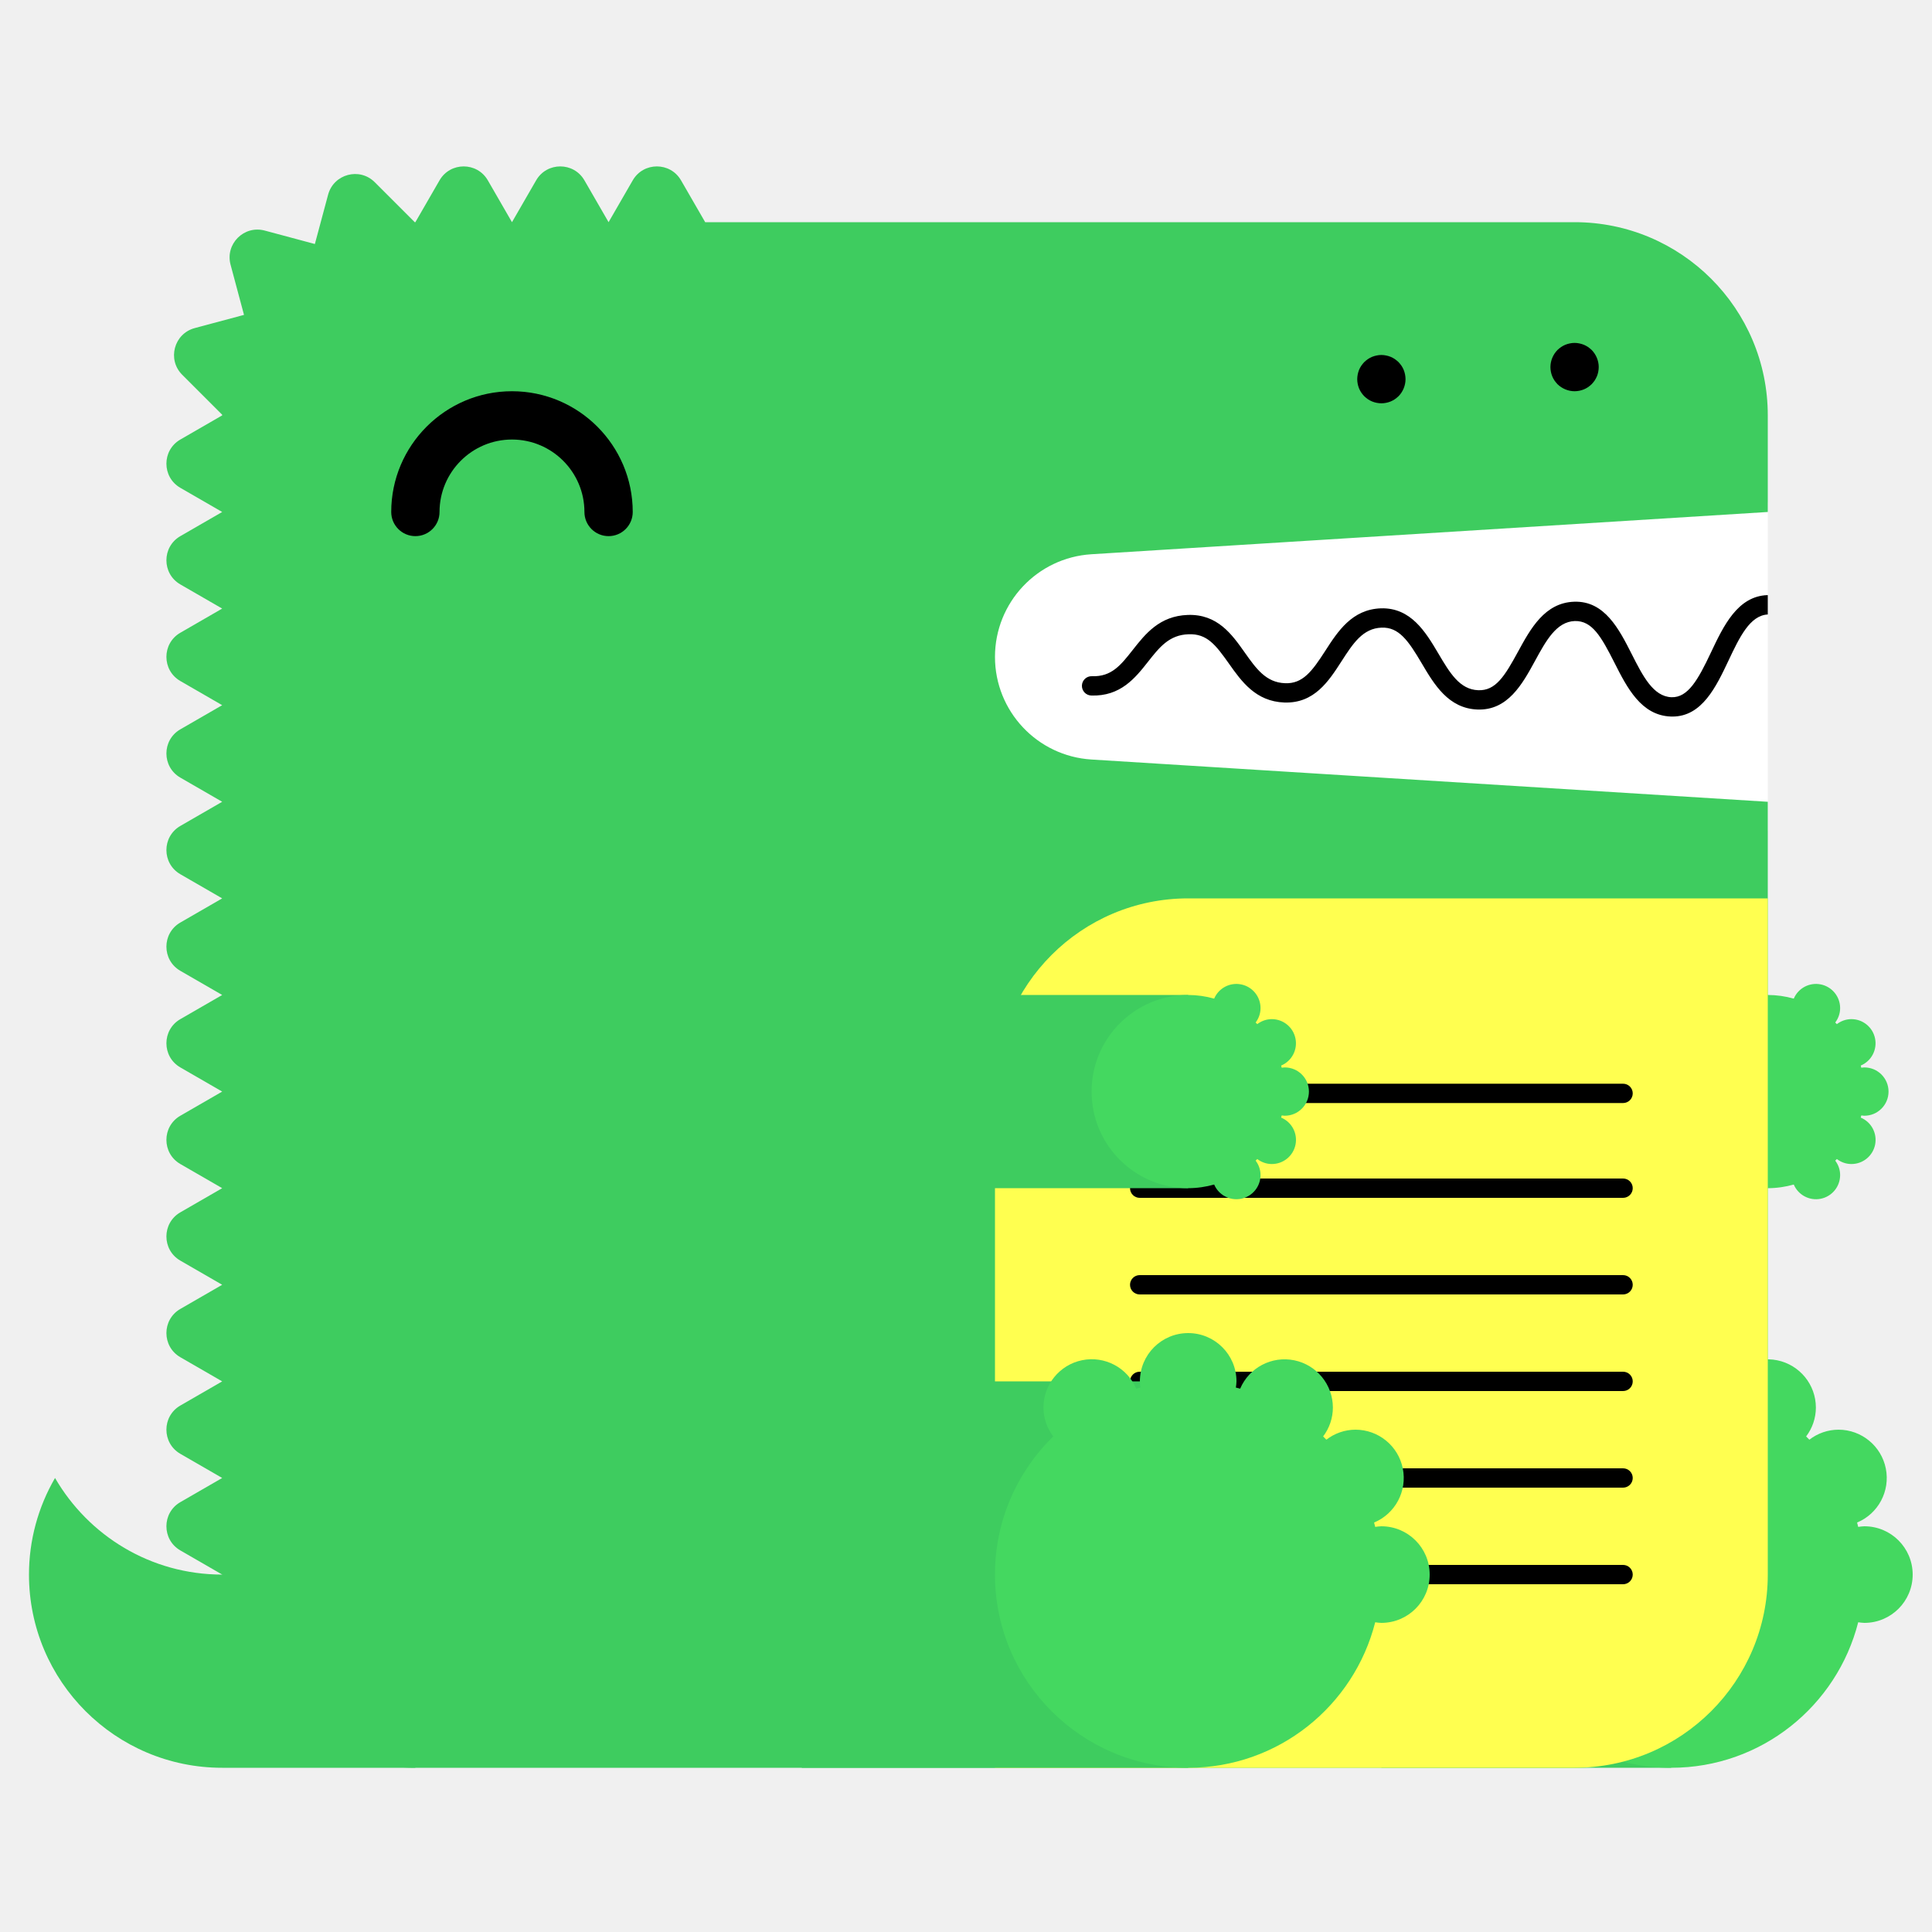
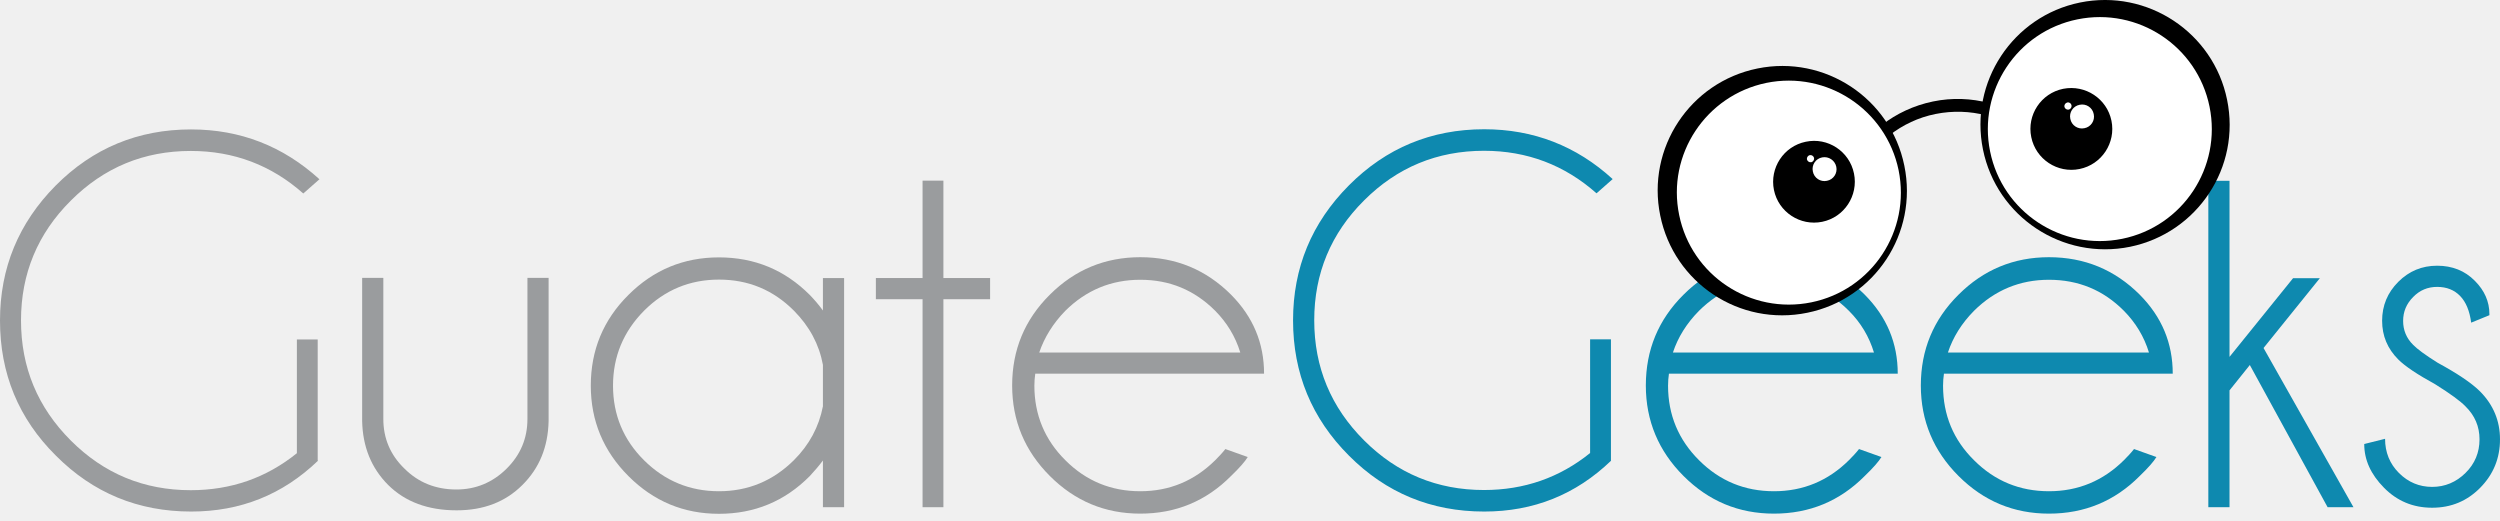
- <svg xmlns="http://www.w3.org/2000/svg" width="200" height="200" viewBox="0 0 200 200">
-   <g fill="none" fill-rule="evenodd">
-     <path fill="#FFF" d="M99 52h84v34H99z" />
-     <path d="M23 163c-7.398 0-13.843-4.027-17.303-10A19.886 19.886 0 0 0 3 163c0 11.046 8.954 20 20 20h20v-20H23z" fill="#3ECC5F" />
-     <path d="M112.98 57.376L183 53V43c0-11.046-8.954-20-20-20H73l-2.5-4.33c-1.112-1.925-3.889-1.925-5 0L63 23l-2.5-4.33c-1.111-1.925-3.889-1.925-5 0L53 23l-2.5-4.33c-1.111-1.925-3.889-1.925-5 0L43 23c-.022 0-.042.003-.065.003l-4.142-4.141c-1.57-1.571-4.252-.853-4.828 1.294l-1.369 5.104-5.192-1.392c-2.148-.575-4.111 1.389-3.535 3.536l1.39 5.193-5.102 1.367c-2.148.576-2.867 3.259-1.296 4.83l4.142 4.142c0 .021-.003.042-.003.064l-4.33 2.5c-1.925 1.111-1.925 3.889 0 5L23 53l-4.33 2.5c-1.925 1.111-1.925 3.889 0 5L23 63l-4.33 2.5c-1.925 1.111-1.925 3.889 0 5L23 73l-4.33 2.5c-1.925 1.111-1.925 3.889 0 5L23 83l-4.33 2.5c-1.925 1.111-1.925 3.889 0 5L23 93l-4.33 2.5c-1.925 1.111-1.925 3.889 0 5L23 103l-4.33 2.5c-1.925 1.111-1.925 3.889 0 5L23 113l-4.33 2.5c-1.925 1.111-1.925 3.889 0 5L23 123l-4.33 2.5c-1.925 1.111-1.925 3.889 0 5L23 133l-4.33 2.5c-1.925 1.111-1.925 3.889 0 5L23 143l-4.33 2.5c-1.925 1.111-1.925 3.889 0 5L23 153l-4.33 2.5c-1.925 1.111-1.925 3.889 0 5L23 163c0 11.046 8.954 20 20 20h120c11.046 0 20-8.954 20-20V83l-70.02-4.376A10.645 10.645 0 0 1 103 68c0-5.621 4.37-10.273 9.98-10.624" fill="#3ECC5F" />
-     <path fill="#3ECC5F" d="M143 183h30v-40h-30z" />
-     <path d="M193 158c-.219 0-.428.037-.639.064-.038-.15-.074-.301-.116-.451A5 5 0 0 0 190.32 148a4.96 4.96 0 0 0-3.016 1.036 26.531 26.531 0 0 0-.335-.336 4.955 4.955 0 0 0 1.011-2.987 5 5 0 0 0-9.599-1.959c-.148-.042-.297-.077-.445-.115.027-.211.064-.42.064-.639a5 5 0 0 0-5-5 5 5 0 0 0-5 5c0 .219.037.428.064.639-.148.038-.297.073-.445.115a4.998 4.998 0 0 0-9.599 1.959c0 1.125.384 2.151 1.011 2.987-3.717 3.632-6.031 8.693-6.031 14.3 0 11.046 8.954 20 20 20 9.339 0 17.16-6.41 19.361-15.064.211.027.42.064.639.064a5 5 0 0 0 5-5 5 5 0 0 0-5-5" fill="#44D860" />
-     <path fill="#3ECC5F" d="M153 123h30v-20h-30z" />
-     <path d="M193 115.5a2.5 2.5 0 1 0 0-5c-.109 0-.214.019-.319.032-.02-.075-.037-.15-.058-.225a2.501 2.501 0 0 0-.963-4.807c-.569 0-1.088.197-1.508.518a6.653 6.653 0 0 0-.168-.168c.314-.417.506-.931.506-1.494a2.5 2.5 0 0 0-4.8-.979A9.987 9.987 0 0 0 183 103c-5.522 0-10 4.478-10 10s4.478 10 10 10c.934 0 1.833-.138 2.69-.377a2.5 2.5 0 0 0 4.8-.979c0-.563-.192-1.077-.506-1.494.057-.055.113-.111.168-.168.42.321.939.518 1.508.518a2.5 2.5 0 0 0 .963-4.807c.021-.074.038-.15.058-.225.105.013.21.032.319.032" fill="#44D860" />
-     <path d="M63 55.5a2.5 2.5 0 0 1-2.5-2.5c0-4.136-3.364-7.5-7.5-7.5s-7.5 3.364-7.5 7.5a2.5 2.5 0 1 1-5 0c0-6.893 5.607-12.5 12.5-12.5S65.5 46.107 65.5 53a2.5 2.5 0 0 1-2.5 2.5" fill="#000" />
-     <path d="M103 183h60c11.046 0 20-8.954 20-20V93h-60c-11.046 0-20 8.954-20 20v70z" fill="#FFFF50" />
-     <path d="M168.02 124h-50.04a1 1 0 1 1 0-2h50.04a1 1 0 1 1 0 2m0 20h-50.04a1 1 0 1 1 0-2h50.04a1 1 0 1 1 0 2m0 20h-50.04a1 1 0 1 1 0-2h50.04a1 1 0 1 1 0 2m0-49.814h-50.04a1 1 0 1 1 0-2h50.04a1 1 0 1 1 0 2m0 19.814h-50.04a1 1 0 1 1 0-2h50.04a1 1 0 1 1 0 2m0 20h-50.04a1 1 0 1 1 0-2h50.04a1 1 0 1 1 0 2M183 61.611c-.012 0-.022-.006-.034-.005-3.09.105-4.552 3.196-5.842 5.923-1.346 2.85-2.387 4.703-4.093 4.647-1.889-.068-2.969-2.202-4.113-4.46-1.314-2.594-2.814-5.536-5.963-5.426-3.046.104-4.513 2.794-5.807 5.167-1.377 2.528-2.314 4.065-4.121 3.994-1.927-.07-2.951-1.805-4.136-3.813-1.321-2.236-2.848-4.75-5.936-4.664-2.994.103-4.465 2.385-5.763 4.4-1.373 2.13-2.335 3.428-4.165 3.351-1.973-.07-2.992-1.51-4.171-3.177-1.324-1.873-2.816-3.993-5.895-3.89-2.928.1-4.399 1.97-5.696 3.618-1.232 1.564-2.194 2.802-4.229 2.724a1 1 0 0 0-.072 2c3.017.101 4.545-1.8 5.872-3.487 1.177-1.496 2.193-2.787 4.193-2.855 1.926-.082 2.829 1.115 4.195 3.045 1.297 1.834 2.769 3.914 5.731 4.021 3.103.104 4.596-2.215 5.918-4.267 1.182-1.834 2.202-3.417 4.15-3.484 1.793-.067 2.769 1.35 4.145 3.681 1.297 2.197 2.766 4.686 5.787 4.796 3.125.108 4.634-2.62 5.949-5.035 1.139-2.088 2.214-4.06 4.119-4.126 1.793-.042 2.728 1.595 4.111 4.33 1.292 2.553 2.757 5.445 5.825 5.556l.169.003c3.064 0 4.518-3.075 5.805-5.794 1.139-2.41 2.217-4.68 4.067-4.773v-2z" fill="#000" />
-     <path fill="#3ECC5F" d="M83 183h40v-40H83z" />
-     <path d="M143 158c-.219 0-.428.037-.639.064-.038-.15-.074-.301-.116-.451A5 5 0 0 0 140.32 148a4.96 4.96 0 0 0-3.016 1.036 26.531 26.531 0 0 0-.335-.336 4.955 4.955 0 0 0 1.011-2.987 5 5 0 0 0-9.599-1.959c-.148-.042-.297-.077-.445-.115.027-.211.064-.42.064-.639a5 5 0 0 0-5-5 5 5 0 0 0-5 5c0 .219.037.428.064.639-.148.038-.297.073-.445.115a4.998 4.998 0 0 0-9.599 1.959c0 1.125.384 2.151 1.011 2.987-3.717 3.632-6.031 8.693-6.031 14.3 0 11.046 8.954 20 20 20 9.339 0 17.16-6.41 19.361-15.064.211.027.42.064.639.064a5 5 0 0 0 5-5 5 5 0 0 0-5-5" fill="#44D860" />
-     <path fill="#3ECC5F" d="M83 123h40v-20H83z" />
-     <path d="M133 115.5a2.5 2.5 0 1 0 0-5c-.109 0-.214.019-.319.032-.02-.075-.037-.15-.058-.225a2.501 2.501 0 0 0-.963-4.807c-.569 0-1.088.197-1.508.518a6.653 6.653 0 0 0-.168-.168c.314-.417.506-.931.506-1.494a2.5 2.5 0 0 0-4.8-.979A9.987 9.987 0 0 0 123 103c-5.522 0-10 4.478-10 10s4.478 10 10 10c.934 0 1.833-.138 2.69-.377a2.5 2.5 0 0 0 4.8-.979c0-.563-.192-1.077-.506-1.494.057-.055.113-.111.168-.168.42.321.939.518 1.508.518a2.5 2.5 0 0 0 .963-4.807c.021-.074.038-.15.058-.225.105.013.21.032.319.032" fill="#44D860" />
-     <path d="M143 41.75c-.16 0-.33-.02-.49-.05a2.52 2.52 0 0 1-.47-.14c-.15-.06-.29-.14-.431-.23-.13-.09-.259-.2-.38-.31-.109-.12-.219-.24-.309-.38s-.17-.28-.231-.43a2.619 2.619 0 0 1-.189-.96c0-.16.02-.33.05-.49.03-.16.08-.31.139-.47.061-.15.141-.29.231-.43.09-.13.2-.26.309-.38.121-.11.25-.22.38-.31.141-.09.281-.17.431-.23.149-.06.31-.11.47-.14.32-.07.65-.07.98 0 .159.03.32.08.47.14.149.06.29.14.43.23.13.09.259.2.38.31.11.12.22.25.31.38.09.14.17.28.23.43.06.16.11.31.14.47.029.16.05.33.05.49 0 .66-.271 1.31-.73 1.77-.121.11-.25.22-.38.31-.14.09-.281.17-.43.23a2.565 2.565 0 0 1-.96.19m20-1.25c-.66 0-1.3-.27-1.771-.73a3.802 3.802 0 0 1-.309-.38c-.09-.14-.17-.28-.231-.43a2.619 2.619 0 0 1-.189-.96c0-.66.27-1.3.729-1.77.121-.11.25-.22.38-.31.141-.09.281-.17.431-.23.149-.06.31-.11.47-.14.32-.07.66-.07.98 0 .159.03.32.08.47.14.149.06.29.14.43.23.13.09.259.2.38.31.459.47.73 1.11.73 1.77 0 .16-.021.33-.05.49-.03.16-.08.32-.14.47-.07.15-.14.29-.23.43-.09.13-.2.26-.31.38-.121.11-.25.22-.38.31-.14.09-.281.17-.43.23a2.565 2.565 0 0 1-.96.19" fill="#000" />
-   </g>
+ <svg xmlns="http://www.w3.org/2000/svg" width="144" height="30" viewBox="0 0 144 30" fill="none">
+   <path d="M18.32 26.535C16.28 28.495 13.85 29.465 11.01 29.465C7.96 29.465 5.36 28.395 3.22 26.245C1.07 24.115 0 21.515 0 18.465C0 15.435 1.07 12.845 3.21 10.685C5.35 8.535 7.95 7.455 11 7.455C13.84 7.455 16.3 8.415 18.4 10.325L17.47 11.145C15.63 9.515 13.47 8.695 10.99 8.695C8.29 8.695 5.99 9.645 4.08 11.555C2.17 13.455 1.21 15.765 1.21 18.455C1.21 21.165 2.17 23.465 4.08 25.375C5.99 27.285 8.29 28.235 10.99 28.235C13.3 28.235 15.34 27.525 17.1 26.105V19.555H18.3V26.535H18.32Z" fill="#9A9C9E" />
+   <path d="M26.3 29.395C24.65 29.395 23.34 28.905 22.36 27.935C21.39 26.965 20.89 25.735 20.86 24.245V16.005H22.08V24.135C22.08 25.245 22.48 26.205 23.3 26.995C24.1 27.795 25.1 28.195 26.29 28.195C27.4 28.195 28.37 27.795 29.17 27.005C29.98 26.205 30.38 25.255 30.38 24.135V16.005H31.6V24.245C31.57 25.735 31.07 26.965 30.09 27.935C29.11 28.915 27.85 29.395 26.3 29.395Z" fill="#9A9C9E" />
+   <path d="M48.61 29.215H47.4V26.525C47.17 26.835 46.91 27.135 46.64 27.425C45.2 28.875 43.46 29.595 41.41 29.595C39.38 29.595 37.65 28.875 36.2 27.425C34.76 25.985 34.03 24.245 34.03 22.215C34.03 20.165 34.75 18.425 36.2 16.985C37.64 15.545 39.38 14.825 41.41 14.825C43.46 14.825 45.2 15.545 46.64 16.985C46.91 17.265 47.17 17.565 47.4 17.885V16.015H48.62V29.215H48.61ZM47.4 23.405V21.015C47.18 19.825 46.62 18.795 45.73 17.895C44.53 16.695 43.1 16.105 41.41 16.105C39.73 16.105 38.29 16.705 37.1 17.895C35.91 19.095 35.31 20.535 35.31 22.215C35.31 23.895 35.91 25.335 37.1 26.515C38.29 27.695 39.73 28.295 41.41 28.295C43.09 28.295 44.53 27.695 45.73 26.505C46.62 25.615 47.17 24.585 47.4 23.405Z" fill="#9A9C9E" />
+   <path d="M53.14 16.015V10.405H54.34V16.015H57.03V17.235H54.34V29.215H53.14V17.235H50.45V16.015H53.14Z" fill="#9A9C9E" />
+   <path d="M59.63 21.535C59.6 21.745 59.58 21.975 59.58 22.215C59.58 23.895 60.18 25.335 61.37 26.515C62.56 27.705 64 28.295 65.68 28.295C67.36 28.295 68.8 27.695 70 26.505C70.2 26.305 70.4 26.095 70.58 25.865L71.87 26.325C71.72 26.575 71.4 26.945 70.91 27.415C69.47 28.865 67.73 29.585 65.68 29.585C63.65 29.585 61.92 28.865 60.47 27.415C59.03 25.975 58.3 24.235 58.3 22.205C58.3 20.155 59.02 18.415 60.47 16.975C61.91 15.535 63.65 14.815 65.68 14.815C67.73 14.815 69.47 15.535 70.91 16.975C72.18 18.255 72.81 19.765 72.81 21.525H59.63V21.535ZM59.86 20.305H71.44C71.16 19.385 70.67 18.585 70 17.905C68.8 16.705 67.37 16.115 65.68 16.115C64 16.115 62.56 16.715 61.36 17.905C60.66 18.625 60.16 19.425 59.86 20.305Z" fill="#9A9C9E" />
+   <path d="M92.8 26.535C90.76 28.495 88.33 29.465 85.49 29.465C82.44 29.465 79.84 28.395 77.7 26.245C75.56 24.105 74.48 21.505 74.48 18.455C74.48 15.425 75.55 12.835 77.7 10.675C79.84 8.525 82.44 7.445 85.49 7.445C88.33 7.445 90.8 8.405 92.89 10.315L91.96 11.135C90.12 9.505 87.96 8.685 85.48 8.685C82.79 8.685 80.48 9.635 78.57 11.545C76.66 13.445 75.7 15.755 75.7 18.445C75.7 21.155 76.66 23.455 78.57 25.365C80.48 27.275 82.78 28.225 85.48 28.225C87.79 28.225 89.83 27.515 91.59 26.095V19.545H92.79V26.535H92.8Z" fill="#0E89AF" />
+   <path d="M96.13 21.535C96.1 21.745 96.08 21.975 96.08 22.215C96.08 23.895 96.68 25.335 97.87 26.515C99.06 27.705 100.5 28.295 102.18 28.295C103.86 28.295 105.3 27.695 106.5 26.505C106.7 26.305 106.9 26.095 107.08 25.865L108.37 26.325C108.22 26.575 107.9 26.945 107.41 27.415C105.97 28.865 104.23 29.585 102.18 29.585C100.15 29.585 98.42 28.865 96.97 27.415C95.53 25.975 94.8 24.235 94.8 22.205C94.8 20.155 95.52 18.415 96.97 16.975C98.41 15.535 100.15 14.815 102.18 14.815C104.23 14.815 105.97 15.535 107.41 16.975C108.68 18.255 109.31 19.765 109.31 21.525H96.13V21.535ZM96.36 20.305H107.94C107.66 19.385 107.18 18.585 106.5 17.905C105.3 16.705 103.86 16.115 102.18 16.115C100.5 16.115 99.06 16.715 97.86 17.905C97.15 18.625 96.65 19.425 96.36 20.305Z" fill="#0E89AF" />
+   <path d="M111.97 21.535C111.94 21.745 111.92 21.975 111.92 22.215C111.92 23.895 112.51 25.335 113.71 26.515C114.9 27.705 116.34 28.295 118.02 28.295C119.7 28.295 121.14 27.695 122.34 26.505C122.54 26.305 122.74 26.095 122.92 25.865L124.21 26.325C124.06 26.575 123.74 26.945 123.25 27.415C121.81 28.865 120.07 29.585 118.02 29.585C115.99 29.585 114.26 28.865 112.81 27.415C111.37 25.975 110.64 24.235 110.64 22.205C110.64 20.155 111.36 18.415 112.81 16.975C114.25 15.535 115.99 14.815 118.02 14.815C120.07 14.815 121.81 15.535 123.25 16.975C124.52 18.255 125.15 19.765 125.15 21.525H111.97V21.535ZM112.2 20.305H123.78C123.5 19.385 123.01 18.585 122.34 17.905C121.15 16.705 119.71 16.115 118.02 16.115C116.34 16.115 114.9 16.715 113.7 17.905C112.99 18.625 112.49 19.425 112.2 20.305Z" fill="#0E89AF" />
+   <path d="M133.63 16.015L130.38 20.045L135.56 29.215H134.07L129.59 21.025L128.42 22.485V29.215H127.2V10.415H128.42V20.555L132.08 16.025H133.63V16.015Z" fill="#0E89AF" />
+   <path d="M140.27 22.135C139.25 21.575 138.54 21.105 138.14 20.705C137.52 20.085 137.21 19.345 137.21 18.475C137.21 17.605 137.52 16.855 138.14 16.235C138.76 15.615 139.5 15.305 140.38 15.305C141.25 15.305 141.98 15.595 142.55 16.175C143.11 16.735 143.39 17.375 143.39 18.095V18.155L142.34 18.585C142.25 17.905 142.04 17.395 141.7 17.045C141.37 16.705 140.93 16.525 140.38 16.525C139.84 16.525 139.38 16.715 139 17.105C138.61 17.495 138.42 17.955 138.42 18.485C138.42 19.015 138.61 19.485 139 19.865C139.22 20.095 139.69 20.445 140.41 20.895C141.55 21.515 142.37 22.065 142.86 22.555C143.62 23.325 144 24.245 144 25.305C144 26.395 143.62 27.325 142.86 28.095C142.1 28.865 141.18 29.245 140.09 29.245C139 29.245 138.08 28.865 137.32 28.095C136.56 27.325 136.18 26.495 136.18 25.575L137.38 25.275C137.38 26.055 137.65 26.715 138.18 27.245C138.71 27.775 139.35 28.045 140.09 28.045C140.83 28.045 141.47 27.775 142.01 27.245C142.55 26.715 142.82 26.065 142.82 25.305C142.82 24.565 142.55 23.935 142.01 23.405C141.72 23.105 141.15 22.685 140.27 22.135Z" fill="#0E89AF" />
+   <path d="M109.69 9.545C110.49 13.435 107.98 17.225 104.1 18.015C100.21 18.815 96.42 16.305 95.63 12.415C94.83 8.535 97.34 4.735 101.23 3.945C105.1 3.155 108.9 5.655 109.69 9.545Z" fill="black" />
+   <path d="M109.36 9.805C110.07 13.295 107.82 16.705 104.33 17.415C100.84 18.125 97.43 15.875 96.72 12.385C96 8.895 98.26 5.495 101.74 4.775C105.23 4.065 108.64 6.315 109.36 9.805Z" fill="white" />
+   <path d="M114.22 8.615C115.01 12.495 118.81 15.005 122.69 14.215C126.58 13.415 129.08 9.625 128.28 5.745C127.49 1.865 123.69 -0.645 119.81 0.145C115.93 0.935 113.43 4.735 114.22 8.615Z" fill="black" />
+   <path d="M114.63 8.725C115.34 12.215 118.75 14.465 122.24 13.755C125.73 13.045 127.98 9.635 127.27 6.145C126.56 2.655 123.15 0.405 119.66 1.115C116.17 1.825 113.92 5.235 114.63 8.725Z" fill="white" />
+   <path d="M106.79 9.995C107.05 11.265 106.23 12.515 104.96 12.775C103.69 13.035 102.44 12.215 102.18 10.945C101.92 9.675 102.74 8.425 104.01 8.165C105.28 7.895 106.53 8.715 106.79 9.995Z" fill="black" />
+   <path d="M105.77 9.605C105.85 9.975 105.61 10.345 105.23 10.415C104.86 10.495 104.49 10.255 104.42 9.875C104.34 9.505 104.58 9.135 104.96 9.065C105.33 8.995 105.69 9.235 105.77 9.605Z" fill="white" />
+   <path d="M104.49 9.095C104.51 9.205 104.44 9.315 104.33 9.345C104.22 9.365 104.11 9.295 104.08 9.185C104.06 9.075 104.13 8.965 104.24 8.935C104.35 8.915 104.46 8.985 104.49 9.095Z" fill="white" />
+   <path d="M121.62 6.955C121.88 8.225 121.06 9.475 119.78 9.735C118.51 9.995 117.26 9.175 117 7.895C116.74 6.625 117.56 5.375 118.84 5.115C120.12 4.865 121.36 5.685 121.62 6.955Z" fill="black" />
+   <path d="M120.6 6.575C120.68 6.945 120.44 7.315 120.06 7.385C119.69 7.465 119.32 7.225 119.25 6.845C119.17 6.475 119.41 6.105 119.79 6.035C120.16 5.955 120.53 6.195 120.6 6.575Z" fill="white" />
+   <path d="M119.32 6.065C119.34 6.175 119.27 6.285 119.16 6.315C119.05 6.335 118.94 6.265 118.91 6.155C118.89 6.045 118.96 5.935 119.07 5.905C119.19 5.875 119.3 5.955 119.32 6.065Z" fill="white" />
+   <path d="M108.84 7.785C109.6 7.195 110.49 6.765 111.49 6.565C112.49 6.365 113.48 6.405 114.4 6.645C114.39 6.395 114.45 6.155 114.57 5.935C113.55 5.665 112.45 5.615 111.34 5.845C110.23 6.075 109.24 6.545 108.4 7.195C108.59 7.355 108.74 7.555 108.84 7.785Z" fill="black" />
</svg>
